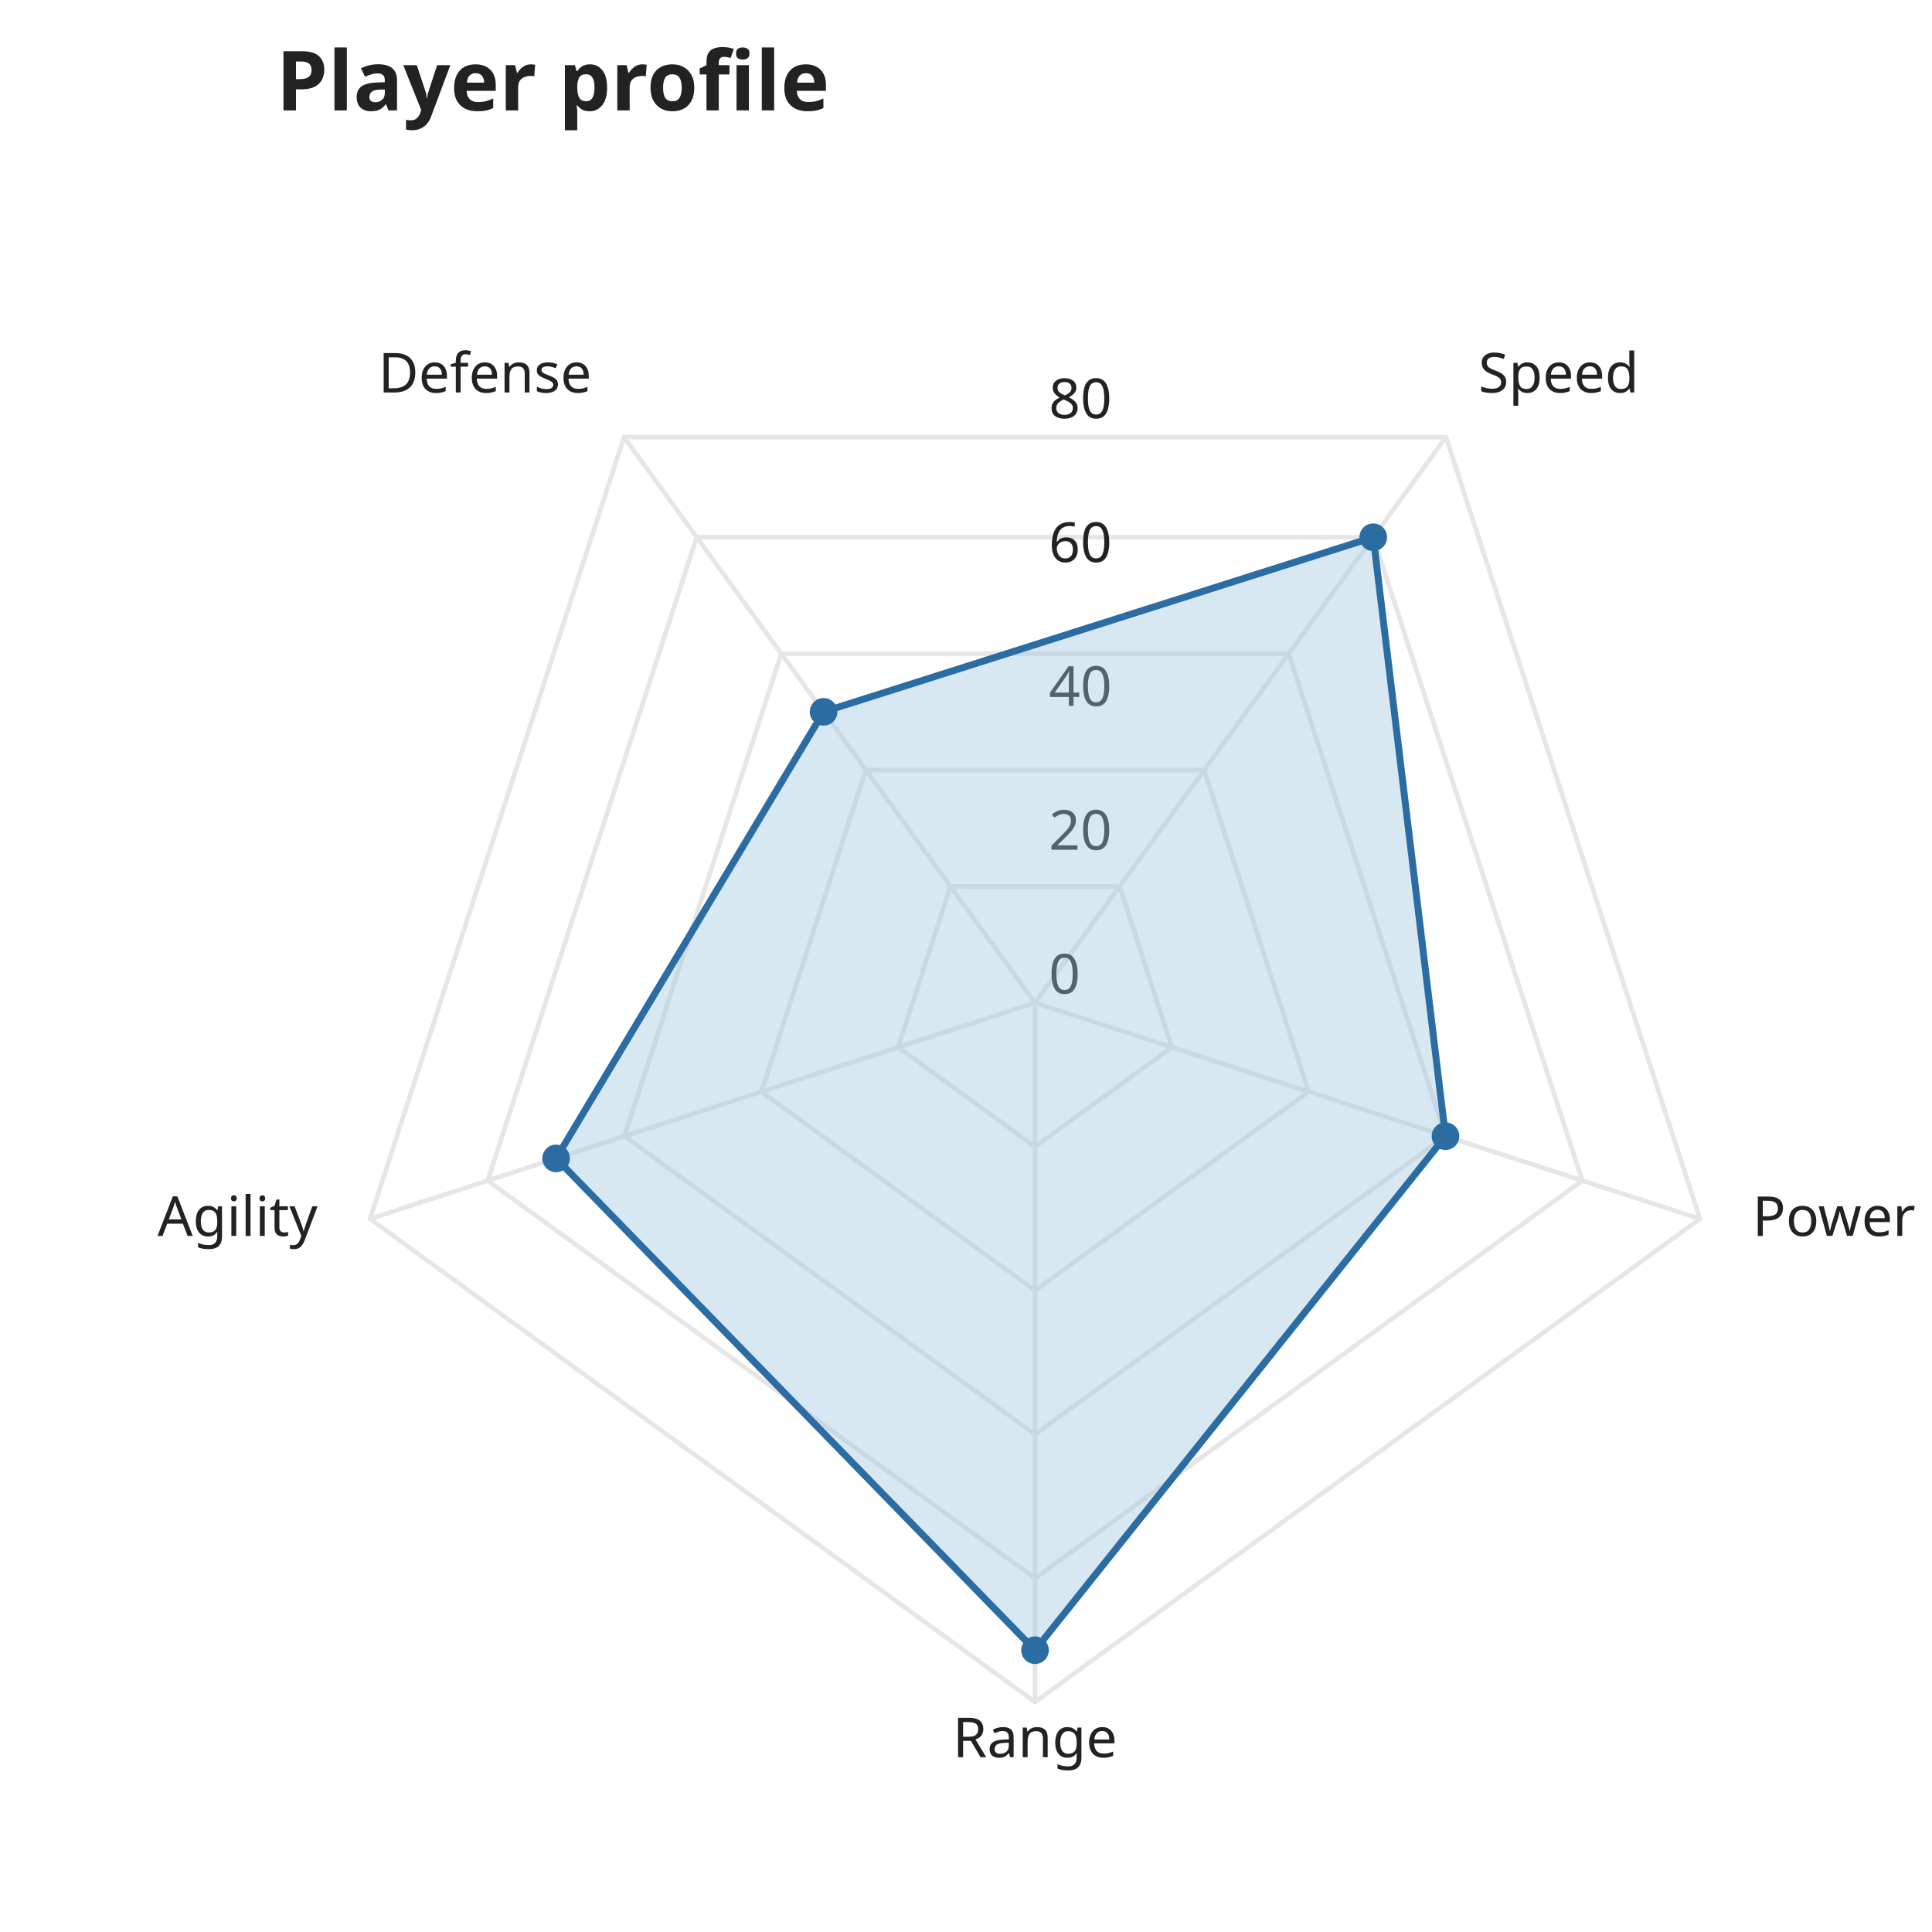
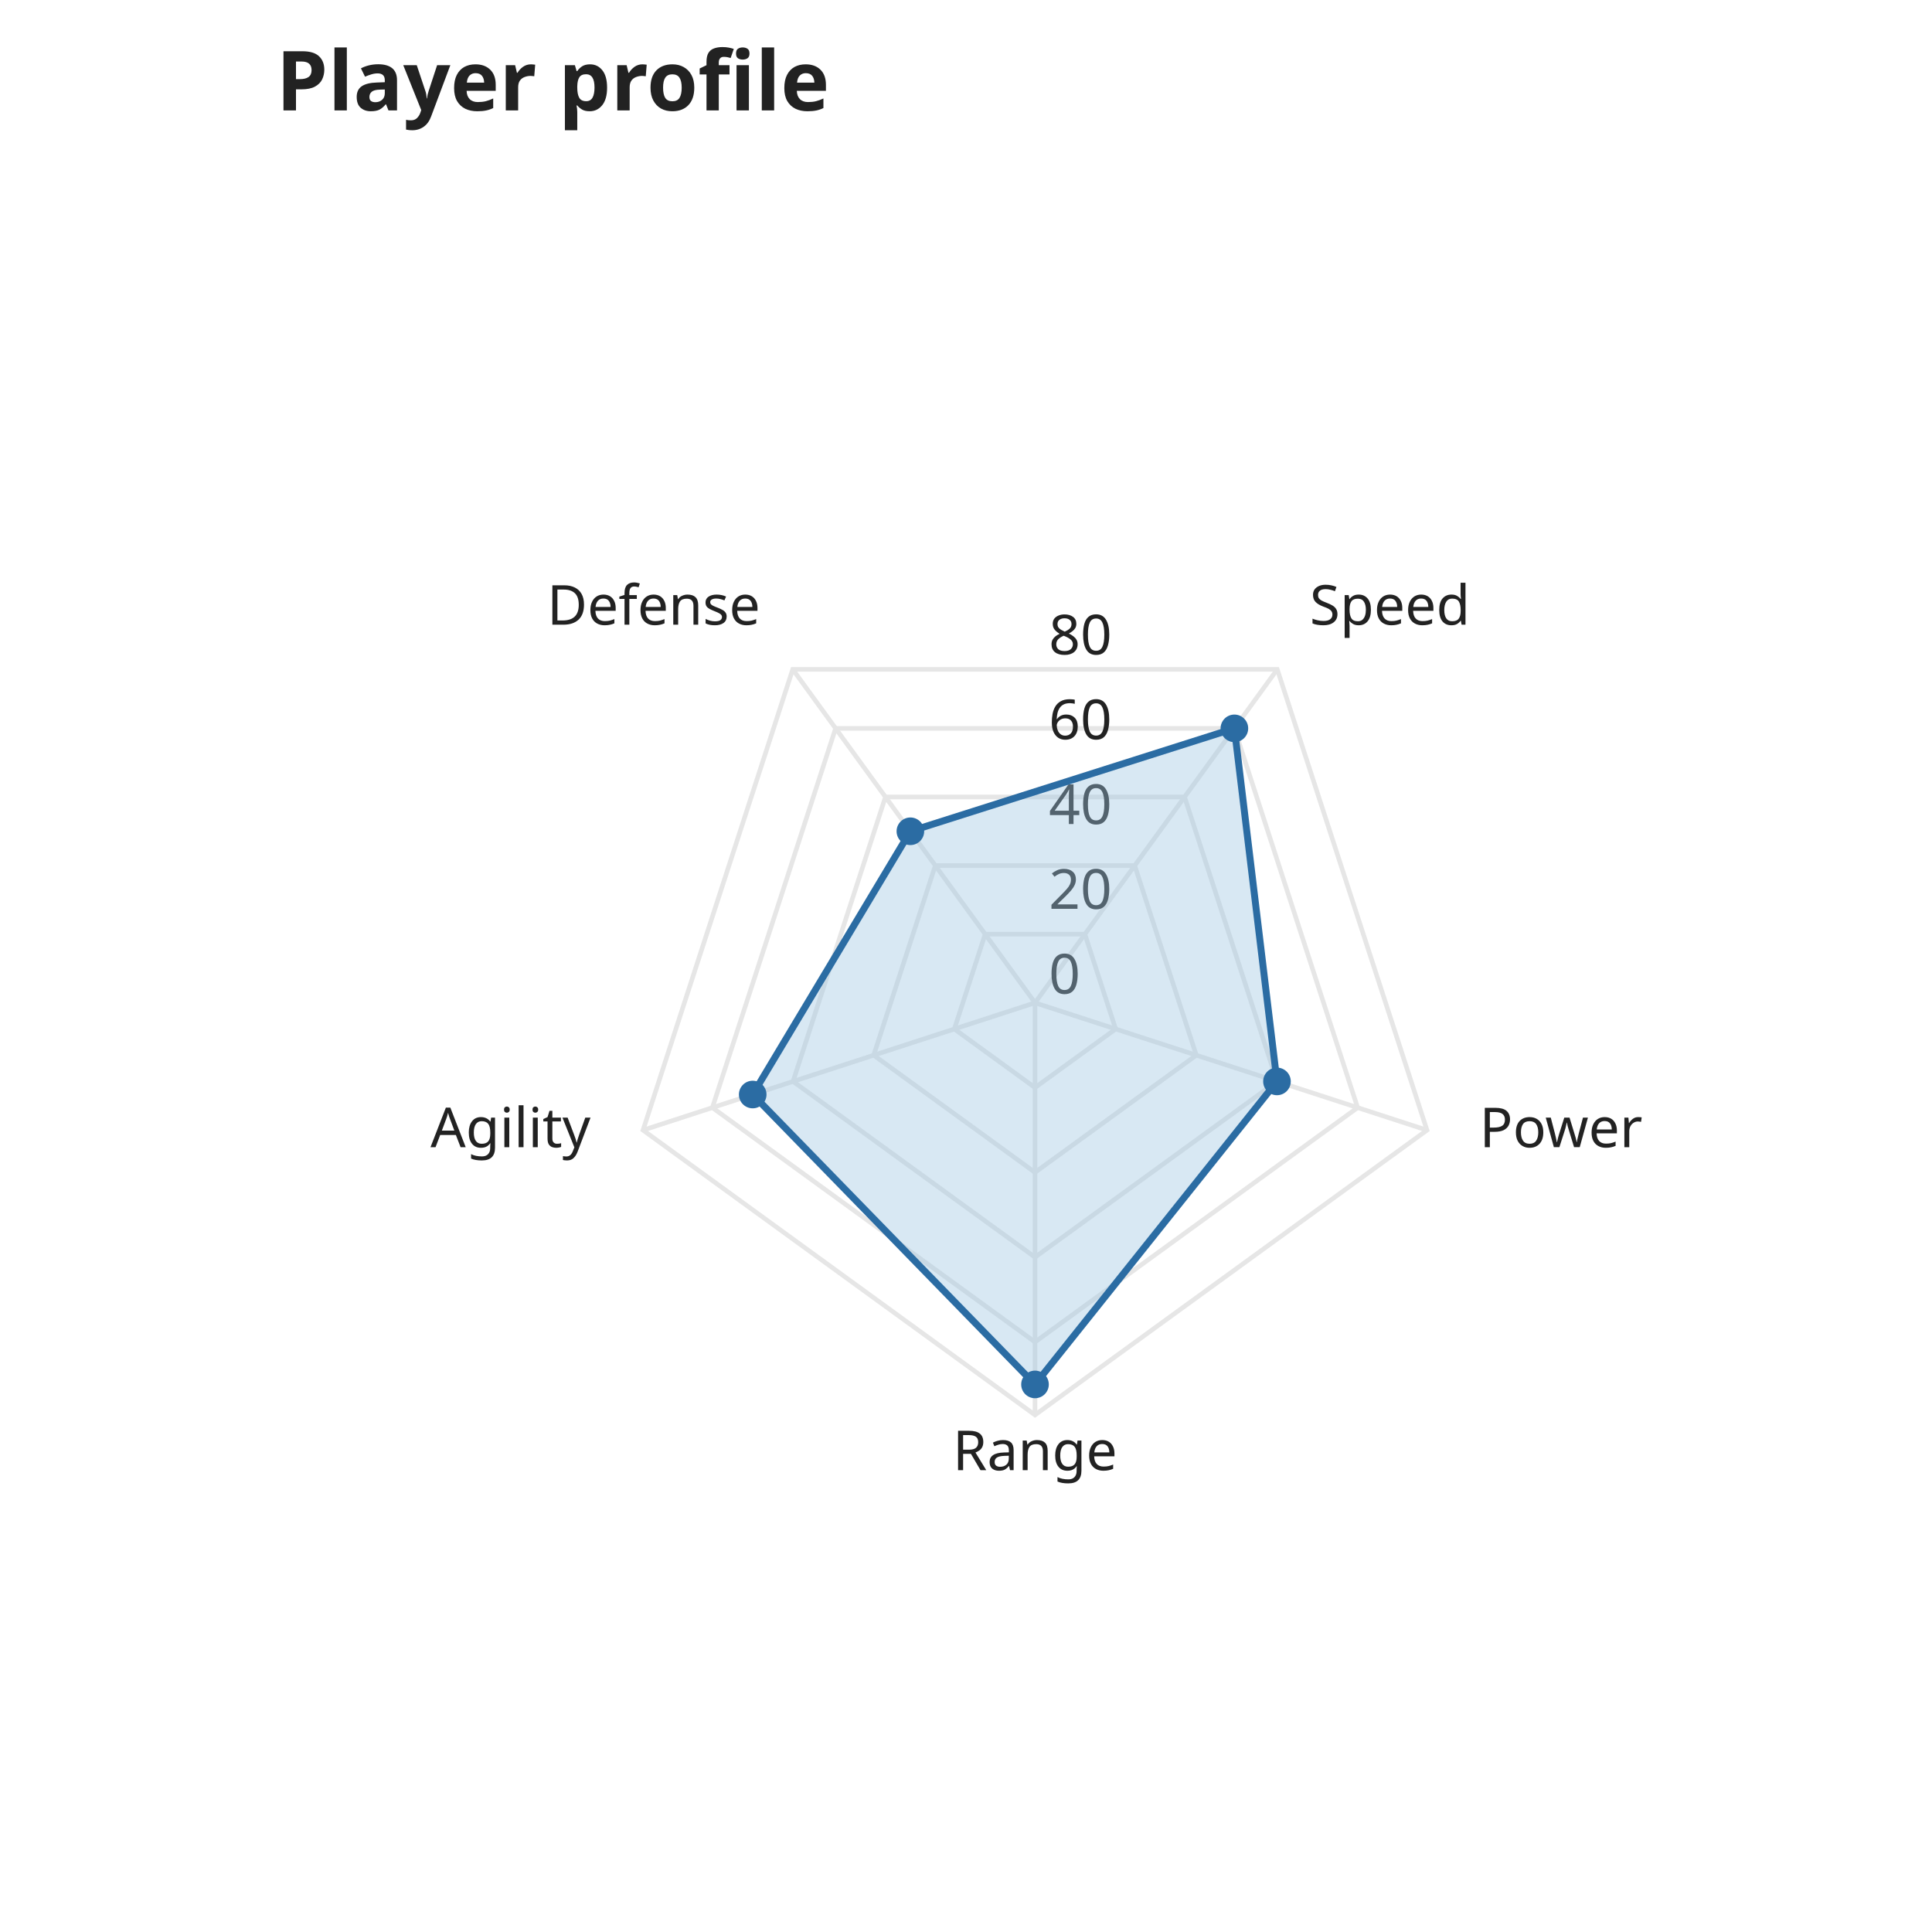
<svg xmlns="http://www.w3.org/2000/svg" width="420" height="420" viewBox="0 0 420 420" role="img" aria-label="Player profile">
  <rect class="algraf-background" x="0" y="0" width="420" height="420" fill="#ffffff" />
  <text class="algraf-title" x="60" y="24" font-family="system-ui, sans-serif" font-size="18" font-weight="600" fill="#222222">Player profile</text>
  <rect class="algraf-plot-area" x="60" y="66" width="330" height="304" fill="#ffffff" />
  <g class="algraf-polar-grid">
-     <polygon points="243.383,192.697 254.745,227.665 225,249.276 195.255,227.665 206.617,192.697" fill="none" stroke="#e6e6e6" stroke-width="1" />
-     <polygon points="261.767,167.395 284.49,237.329 225,280.551 165.51,237.329 188.233,167.395" fill="none" stroke="#e6e6e6" stroke-width="1" />
-     <polygon points="280.15,142.092 314.235,246.994 225,311.827 135.765,246.994 169.85,142.092" fill="none" stroke="#e6e6e6" stroke-width="1" />
-     <polygon points="298.534,116.79 343.98,256.659 225,343.103 106.02,256.659 151.466,116.79" fill="none" stroke="#e6e6e6" stroke-width="1" />
-     <polygon points="314.343,95.029 369.561,264.971 225,370 80.439,264.971 135.657,95.029" fill="none" stroke="#e6e6e6" stroke-width="1" />
-     <line x1="225" y1="218" x2="314.343" y2="95.029" stroke="#e6e6e6" stroke-width="1" />
-     <line x1="225" y1="218" x2="369.561" y2="264.971" stroke="#e6e6e6" stroke-width="1" />
-     <line x1="225" y1="218" x2="225" y2="370" stroke="#e6e6e6" stroke-width="1" />
-     <line x1="225" y1="218" x2="80.439" y2="264.971" stroke="#e6e6e6" stroke-width="1" />
-     <line x1="225" y1="218" x2="135.657" y2="95.029" stroke="#e6e6e6" stroke-width="1" />
+     <polygon points="235.837,203.085 242.534,223.697 225,236.436 207.466,223.697 214.163,203.085" fill="none" stroke="#e6e6e6" stroke-width="1" />
+     <polygon points="246.673,188.17 260.068,229.394 225,254.872 189.932,229.394 203.327,188.17" fill="none" stroke="#e6e6e6" stroke-width="1" />
+     <polygon points="257.51,173.254 277.602,235.091 225,273.309 172.398,235.091 192.49,173.254" fill="none" stroke="#e6e6e6" stroke-width="1" />
+     <polygon points="268.346,158.339 295.136,240.788 225,291.745 154.864,240.788 181.654,158.339" fill="none" stroke="#e6e6e6" stroke-width="1" />
+     <polygon points="277.666,145.512 310.215,245.688 225,307.6 139.785,245.688 172.334,145.512" fill="none" stroke="#e6e6e6" stroke-width="1" />
+     <line x1="225" y1="218" x2="277.666" y2="145.512" stroke="#e6e6e6" stroke-width="1" />
+     <line x1="225" y1="218" x2="310.215" y2="245.688" stroke="#e6e6e6" stroke-width="1" />
+     <line x1="225" y1="218" x2="225" y2="307.6" stroke="#e6e6e6" stroke-width="1" />
+     <line x1="225" y1="218" x2="139.785" y2="245.688" stroke="#e6e6e6" stroke-width="1" />
+     <line x1="225" y1="218" x2="172.334" y2="145.512" stroke="#e6e6e6" stroke-width="1" />
  </g>
  <g class="algraf-polar-theta-labels">
-     <text x="321.397" y="85.321" text-anchor="start" font-family="system-ui, sans-serif" font-size="12" fill="#222222">Speed</text>
-     <text x="380.973" y="268.679" text-anchor="start" font-family="system-ui, sans-serif" font-size="12" fill="#222222">Power</text>
-     <text x="225" y="382" text-anchor="middle" font-family="system-ui, sans-serif" font-size="12" fill="#222222">Range</text>
-     <text x="69.027" y="268.679" text-anchor="end" font-family="system-ui, sans-serif" font-size="12" fill="#222222">Agility</text>
-     <text x="128.603" y="85.321" text-anchor="end" font-family="system-ui, sans-serif" font-size="12" fill="#222222">Defense</text>
+     <text x="284.719" y="135.804" text-anchor="start" font-family="system-ui, sans-serif" font-size="12" fill="#222222">Speed</text>
+     <text x="321.627" y="249.396" text-anchor="start" font-family="system-ui, sans-serif" font-size="12" fill="#222222">Power</text>
+     <text x="225" y="319.6" text-anchor="middle" font-family="system-ui, sans-serif" font-size="12" fill="#222222">Range</text>
+     <text x="128.373" y="249.396" text-anchor="end" font-family="system-ui, sans-serif" font-size="12" fill="#222222">Agility</text>
+     <text x="165.281" y="135.804" text-anchor="end" font-family="system-ui, sans-serif" font-size="12" fill="#222222">Defense</text>
  </g>
  <g class="algraf-polar-radius-labels">
    <text x="228" y="216" text-anchor="start" font-family="system-ui, sans-serif" font-size="12" fill="#222222">0</text>
-     <text x="228" y="184.724" text-anchor="start" font-family="system-ui, sans-serif" font-size="12" fill="#222222">20</text>
-     <text x="228" y="153.449" text-anchor="start" font-family="system-ui, sans-serif" font-size="12" fill="#222222">40</text>
-     <text x="228" y="122.173" text-anchor="start" font-family="system-ui, sans-serif" font-size="12" fill="#222222">60</text>
-     <text x="228" y="90.897" text-anchor="start" font-family="system-ui, sans-serif" font-size="12" fill="#222222">80</text>
+     <text x="228" y="197.564" text-anchor="start" font-family="system-ui, sans-serif" font-size="12" fill="#222222">20</text>
+     <text x="228" y="179.128" text-anchor="start" font-family="system-ui, sans-serif" font-size="12" fill="#222222">40</text>
+     <text x="228" y="160.691" text-anchor="start" font-family="system-ui, sans-serif" font-size="12" fill="#222222">60</text>
+     <text x="228" y="142.255" text-anchor="start" font-family="system-ui, sans-serif" font-size="12" fill="#222222">80</text>
  </g>
  <g class="algraf-layer algraf-geom-area">
-     <path d="M298.534 116.79 L314.235 246.994 L225 358.741 L120.893 251.827 L179.041 154.744 Z" fill="#9ec6e0" opacity="0.4" />
+     <path d="M268.346 158.339 L277.602 235.091 L225 300.963 L163.631 237.94 L197.909 180.712 Z" fill="#9ec6e0" opacity="0.4" />
  </g>
  <g class="algraf-layer algraf-geom-line">
-     <path d="M298.534 116.79 L314.235 246.994 L225 358.741 L120.893 251.827 L179.041 154.744Z" fill="none" stroke="#2b6ca3" stroke-width="1.5" opacity="1" />
+     <path d="M268.346 158.339 L277.602 235.091 L225 300.963 L163.631 237.94 L197.909 180.712Z" fill="none" stroke="#2b6ca3" stroke-width="1.5" opacity="1" />
  </g>
  <g class="algraf-layer algraf-geom-point">
-     <circle cx="298.534" cy="116.79" r="3" fill="#2b6ca3" opacity="1" />
-     <circle cx="314.235" cy="246.994" r="3" fill="#2b6ca3" opacity="1" />
-     <circle cx="225" cy="358.741" r="3" fill="#2b6ca3" opacity="1" />
-     <circle cx="120.893" cy="251.827" r="3" fill="#2b6ca3" opacity="1" />
-     <circle cx="179.041" cy="154.744" r="3" fill="#2b6ca3" opacity="1" />
+     <circle cx="268.346" cy="158.339" r="3" fill="#2b6ca3" opacity="1" />
+     <circle cx="277.602" cy="235.091" r="3" fill="#2b6ca3" opacity="1" />
+     <circle cx="225" cy="300.963" r="3" fill="#2b6ca3" opacity="1" />
+     <circle cx="163.631" cy="237.94" r="3" fill="#2b6ca3" opacity="1" />
+     <circle cx="197.909" cy="180.712" r="3" fill="#2b6ca3" opacity="1" />
  </g>
</svg>
